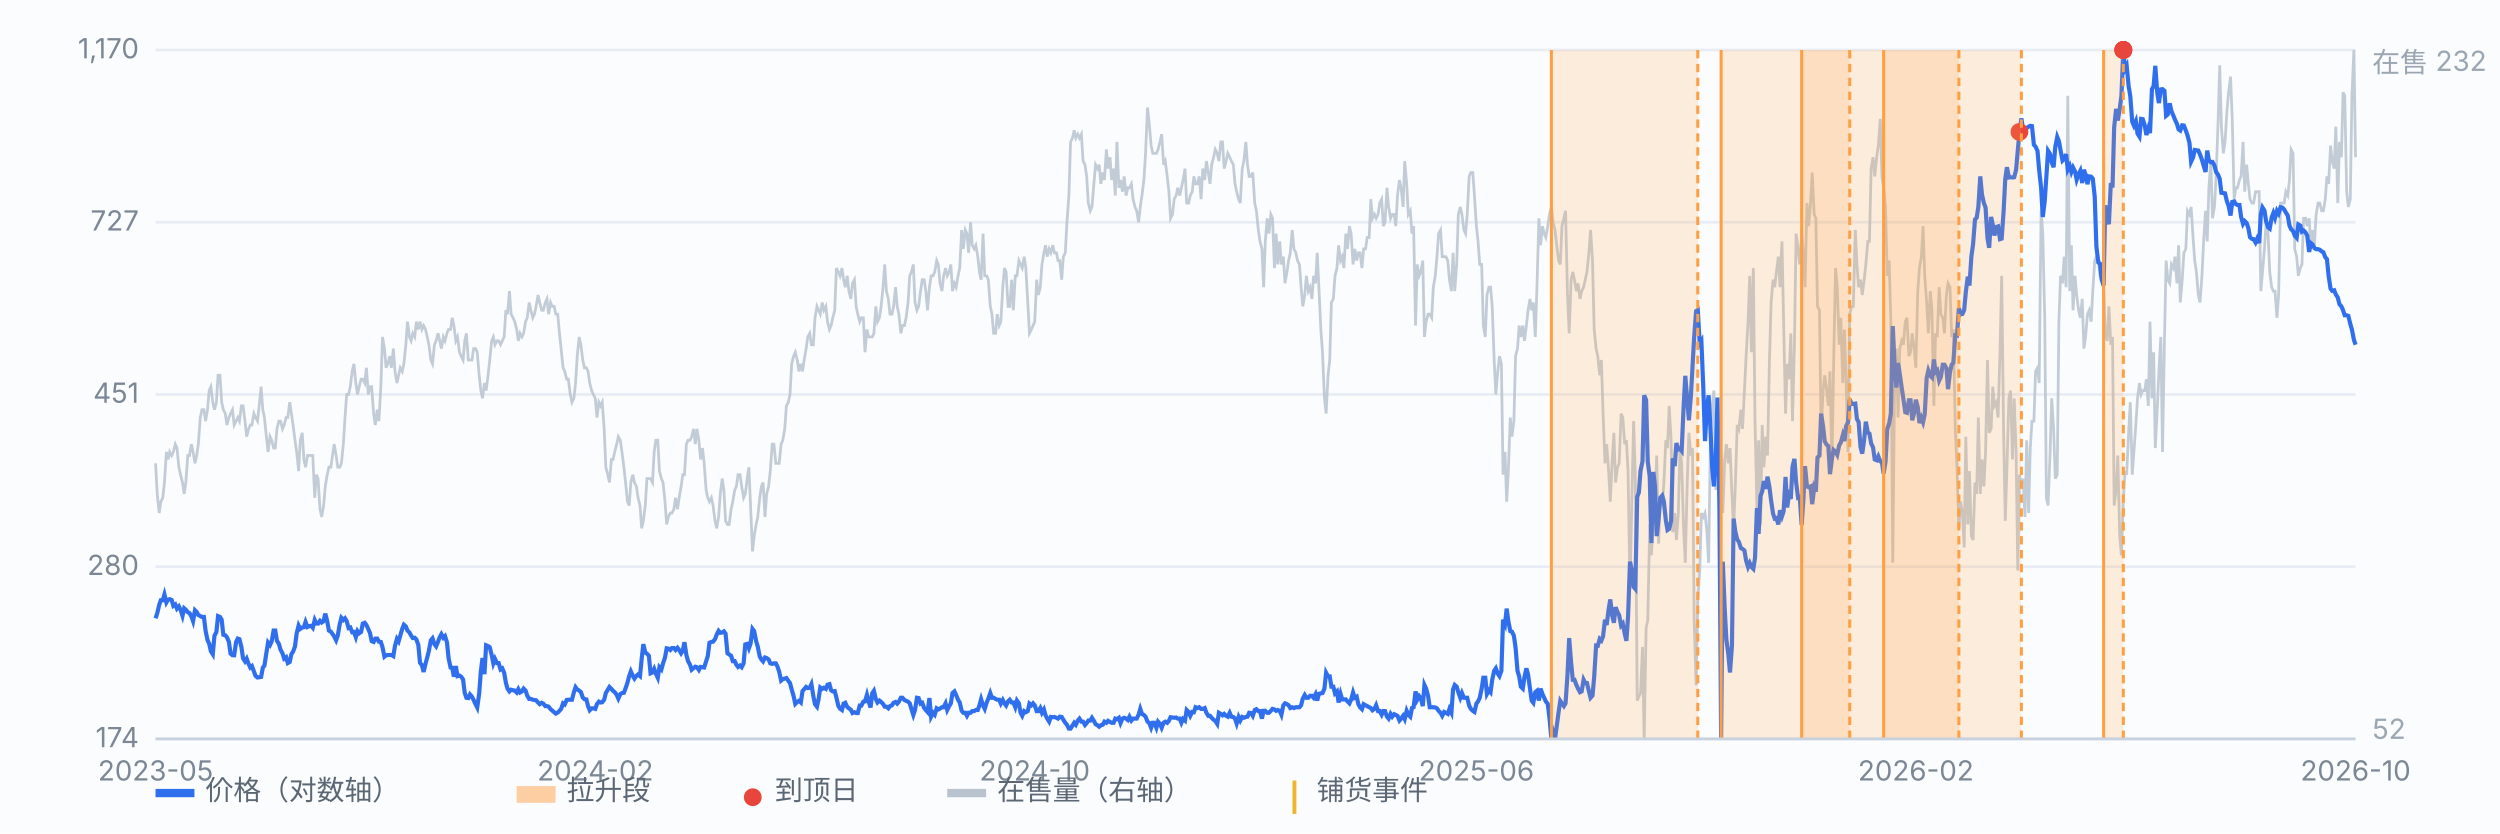
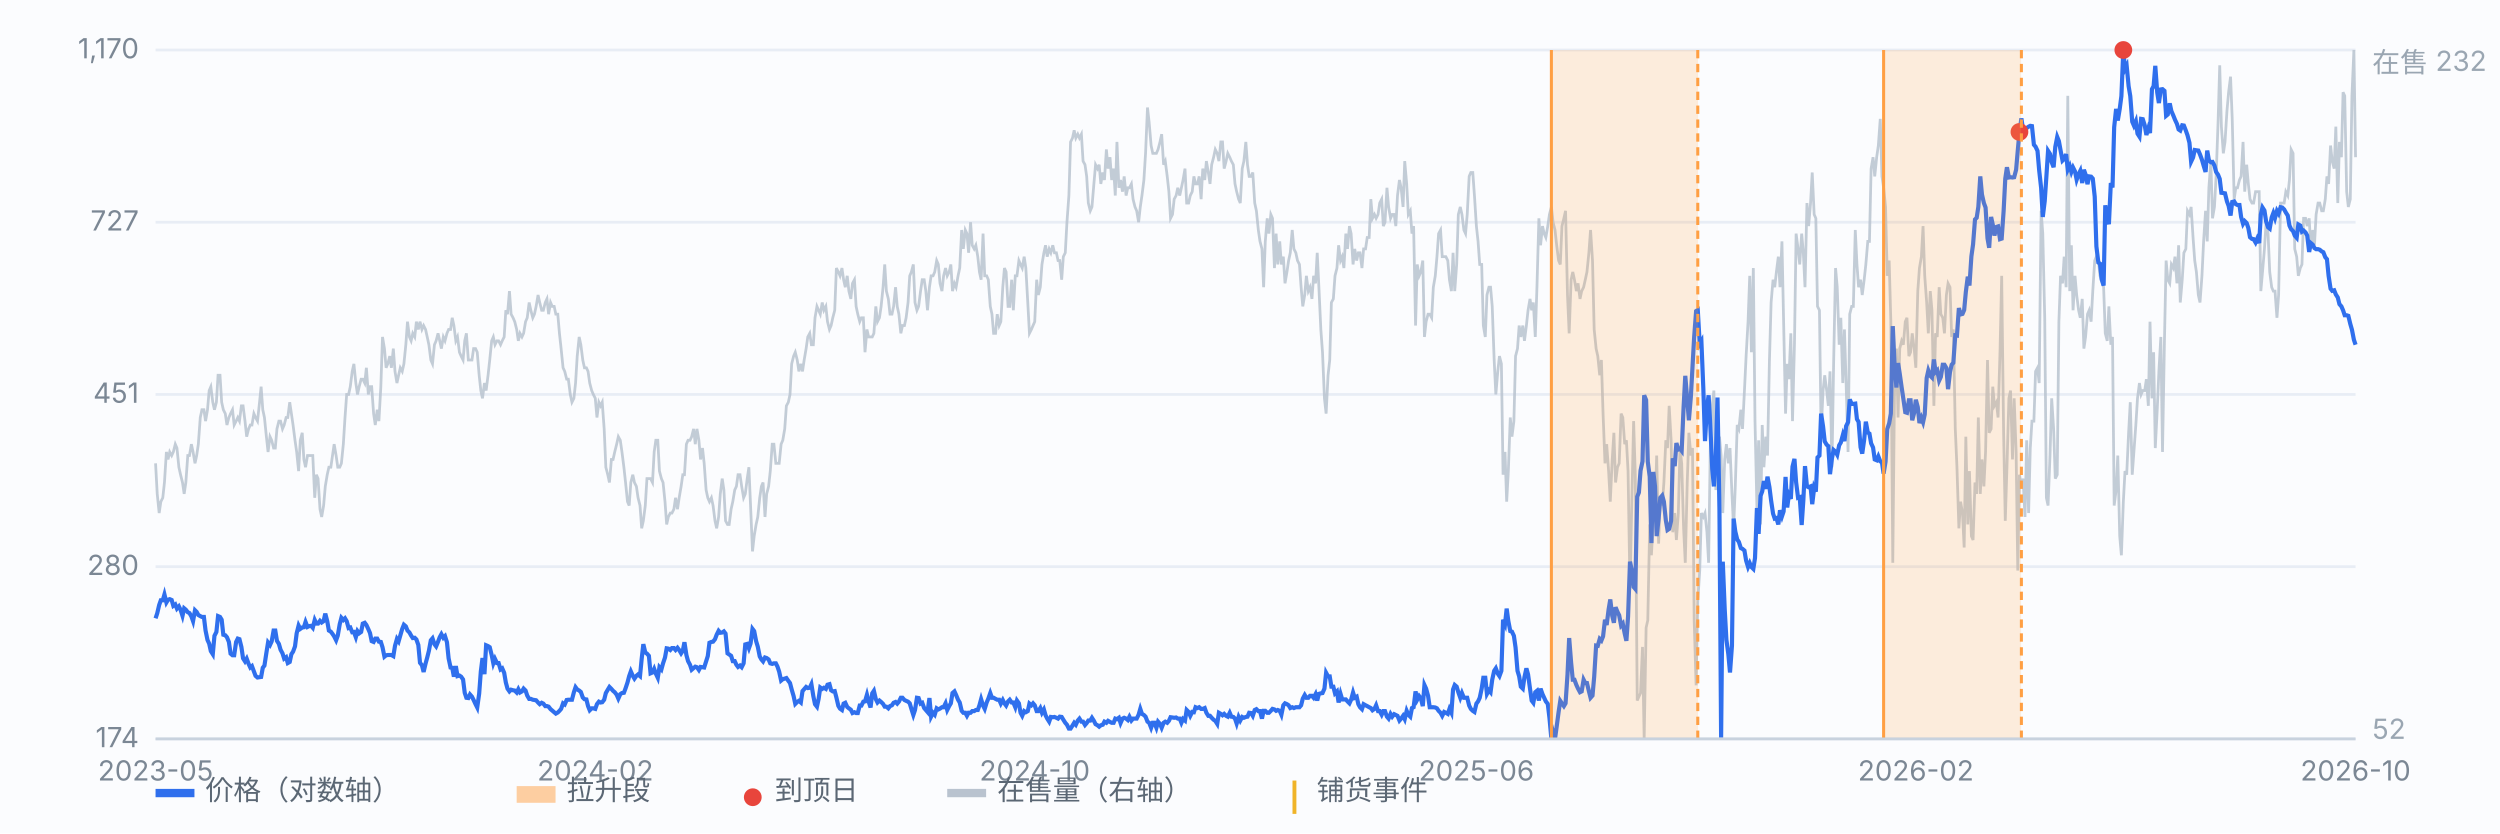
<svg xmlns="http://www.w3.org/2000/svg" viewBox="0 0 900 300" preserveAspectRatio="xMidYMid meet" style="width:100%;max-width:900px;height:auto;display:block" font-family="-apple-system,Segoe UI,Microsoft YaHei,sans-serif" font-size="10">
  <rect x="0" y="0" width="900" height="300" fill="#fbfcfe" />
  <line x1="56" y1="266.0" x2="848" y2="266.0" stroke="#e8edf5" stroke-width="1" />
  <text x="50" y="269.0" text-anchor="end" fill="#7b8794">174</text>
  <line x1="56" y1="204.0" x2="848" y2="204.0" stroke="#e8edf5" stroke-width="1" />
  <text x="50" y="207.0" text-anchor="end" fill="#7b8794">280</text>
  <line x1="56" y1="142.0" x2="848" y2="142.0" stroke="#e8edf5" stroke-width="1" />
  <text x="50" y="145.0" text-anchor="end" fill="#7b8794">451</text>
  <line x1="56" y1="80.0" x2="848" y2="80.0" stroke="#e8edf5" stroke-width="1" />
  <text x="50" y="83.0" text-anchor="end" fill="#7b8794">727</text>
  <line x1="56" y1="18.0" x2="848" y2="18.0" stroke="#e8edf5" stroke-width="1" />
  <text x="50" y="21.0" text-anchor="end" fill="#7b8794">1,170</text>
  <path d="M56.0 166.8 L56.6 177.8 L57.3 184.7 L57.9 180.6 L58.6 179.2 L59.2 173.7 L59.9 162.7 L60.5 165.4 L61.1 162.7 L61.8 164.0 L62.4 162.7 L63.1 159.9 L63.7 161.3 L64.4 168.2 L65.0 170.9 L65.7 173.7 L66.3 177.8 L66.9 173.7 L67.6 164.0 L68.2 164.0 L68.9 159.9 L69.5 162.7 L70.2 166.8 L70.8 164.0 L71.4 159.9 L72.1 150.3 L72.7 147.5 L73.4 147.5 L74.0 151.6 L74.7 147.5 L75.3 140.6 L75.9 139.2 L76.6 144.8 L77.2 147.5 L77.9 144.8 L78.5 135.1 L79.2 135.1 L79.8 144.8 L80.4 147.5 L81.1 148.9 L81.7 153.0 L82.4 150.3 L83.0 148.9 L83.7 147.5 L84.3 153.0 L85.0 151.6 L85.6 150.3 L86.2 151.6 L86.9 146.1 L87.5 146.1 L88.2 151.6 L88.8 157.2 L89.5 154.4 L90.1 153.0 L90.7 153.0 L91.4 148.9 L92.0 150.3 L92.7 151.6 L93.3 146.1 L94.0 139.2 L94.6 147.5 L95.2 150.3 L95.9 157.2 L96.5 162.7 L97.2 157.2 L97.8 158.5 L98.5 161.3 L99.1 161.3 L99.7 154.4 L100.4 151.6 L101.0 151.6 L101.7 154.4 L102.3 153.0 L103.0 150.3 L103.6 150.3 L104.3 144.8 L104.9 148.9 L105.5 153.0 L106.2 158.5 L106.8 162.7 L107.5 169.6 L108.1 158.5 L108.8 155.8 L109.4 165.4 L110.0 168.2 L110.7 164.0 L111.3 164.0 L112.0 164.0 L112.6 164.0 L113.3 179.2 L113.9 170.9 L114.5 172.3 L115.2 183.3 L115.8 186.1 L116.5 182.0 L117.1 175.1 L117.8 170.9 L118.4 168.2 L119.1 168.2 L119.7 164.0 L120.3 159.9 L121.0 164.0 L121.6 168.2 L122.3 168.2 L122.9 166.8 L123.6 159.9 L124.2 150.3 L124.8 142.0 L125.5 142.0 L126.1 139.2 L126.8 133.7 L127.4 131.0 L128.1 137.9 L128.7 142.0 L129.3 139.2 L130.0 136.5 L130.6 136.5 L131.3 137.9 L131.9 132.4 L132.6 142.0 L133.2 139.2 L133.8 139.2 L134.5 148.9 L135.1 153.0 L135.8 147.5 L136.4 151.6 L137.1 139.2 L137.7 121.3 L138.4 125.5 L139.0 132.4 L139.6 131.0 L140.3 128.2 L140.9 132.4 L141.6 125.5 L142.2 133.7 L142.9 137.9 L143.5 135.1 L144.1 132.4 L144.8 133.7 L145.4 131.0 L146.1 124.1 L146.7 115.8 L147.4 121.3 L148.0 122.7 L148.6 120.0 L149.3 121.3 L149.9 115.8 L150.6 118.6 L151.2 115.8 L151.9 118.6 L152.5 117.2 L153.2 118.6 L153.8 121.3 L154.4 124.1 L155.1 129.6 L155.7 131.0 L156.4 124.1 L157.0 122.7 L157.7 120.0 L158.3 122.7 L158.9 125.5 L159.6 121.3 L160.2 122.7 L160.9 120.0 L161.5 118.6 L162.2 118.6 L162.8 114.4 L163.4 117.2 L164.1 122.7 L164.7 121.3 L165.4 126.8 L166.0 128.2 L166.7 129.6 L167.3 122.7 L167.9 120.0 L168.6 129.6 L169.2 129.6 L169.9 129.6 L170.5 125.5 L171.2 125.5 L171.8 126.8 L172.5 135.1 L173.1 140.6 L173.7 143.4 L174.4 137.9 L175.0 140.6 L175.7 135.1 L176.3 129.6 L177.0 122.7 L177.6 121.3 L178.2 124.1 L178.9 122.7 L179.5 122.7 L180.2 124.1 L180.8 122.7 L181.5 121.3 L182.1 111.7 L182.7 113.1 L183.4 104.8 L184.0 113.1 L184.7 114.4 L185.3 115.8 L186.0 118.6 L186.6 122.7 L187.2 120.0 L187.9 121.3 L188.5 120.0 L189.2 115.8 L189.8 114.4 L190.5 108.9 L191.1 111.7 L191.8 114.4 L192.4 113.1 L193.0 110.3 L193.7 106.2 L194.3 108.9 L195.0 111.7 L195.6 111.7 L196.3 108.9 L196.9 107.6 L197.5 113.1 L198.2 108.9 L198.8 110.3 L199.5 110.3 L200.1 113.1 L200.8 113.1 L201.4 120.0 L202.0 125.5 L202.7 132.4 L203.3 133.7 L204.0 136.5 L204.6 136.5 L205.3 142.0 L205.9 144.8 L206.6 143.4 L207.2 137.9 L207.8 128.2 L208.5 121.3 L209.1 124.1 L209.8 129.6 L210.4 132.4 L211.1 132.4 L211.7 133.7 L212.3 137.9 L213.0 140.6 L213.6 142.0 L214.3 143.4 L214.9 150.3 L215.6 144.8 L216.2 146.1 L216.8 144.8 L217.5 154.4 L218.1 168.2 L218.8 170.9 L219.4 173.7 L220.1 165.4 L220.7 165.4 L221.3 162.7 L222.0 159.9 L222.6 157.2 L223.3 158.5 L223.9 162.7 L224.6 168.2 L225.2 173.7 L225.9 180.6 L226.5 182.0 L227.1 173.7 L227.8 170.9 L228.4 173.7 L229.1 175.1 L229.7 179.2 L230.4 182.0 L231.0 190.2 L231.6 187.5 L232.3 182.0 L232.9 172.3 L233.6 172.3 L234.2 172.3 L234.9 173.7 L235.5 162.7 L236.1 158.5 L236.8 158.5 L237.4 169.6 L238.1 172.3 L238.7 173.7 L239.4 180.6 L240.0 188.8 L240.6 186.1 L241.3 184.7 L241.9 184.7 L242.6 183.3 L243.2 179.2 L243.9 183.3 L244.5 179.2 L245.2 175.1 L245.8 170.9 L246.4 170.9 L247.1 159.9 L247.7 158.5 L248.4 158.5 L249.0 157.2 L249.7 154.4 L250.3 159.9 L250.9 154.4 L251.6 158.5 L252.2 165.4 L252.9 161.3 L253.5 166.8 L254.2 176.4 L254.8 179.2 L255.4 180.6 L256.1 179.2 L256.7 182.0 L257.4 187.5 L258.0 190.2 L258.7 186.1 L259.3 177.8 L260.0 172.3 L260.6 176.4 L261.2 187.5 L261.9 188.8 L262.5 188.8 L263.2 183.3 L263.8 180.6 L264.5 176.4 L265.1 175.1 L265.7 170.9 L266.4 170.9 L267.0 175.1 L267.7 179.2 L268.3 177.8 L269.0 172.3 L269.6 168.2 L270.2 182.0 L270.9 198.5 L271.5 193.0 L272.2 188.8 L272.8 186.1 L273.5 179.2 L274.1 175.1 L274.7 173.7 L275.4 186.1 L276.0 177.8 L276.7 175.1 L277.3 169.6 L278.0 159.9 L278.6 159.9 L279.3 166.8 L279.9 166.8 L280.5 166.8 L281.2 159.9 L281.8 158.5 L282.5 154.4 L283.1 146.1 L283.8 144.8 L284.4 142.0 L285.0 131.0 L285.7 128.2 L286.3 126.8 L287.0 129.6 L287.6 133.7 L288.3 131.0 L288.9 133.7 L289.5 129.6 L290.2 125.5 L290.8 121.3 L291.5 120.0 L292.1 124.1 L292.8 124.1 L293.4 114.4 L294.1 110.3 L294.7 111.7 L295.3 113.1 L296.0 108.9 L296.6 111.7 L297.3 110.3 L297.9 115.8 L298.6 118.6 L299.2 117.2 L299.8 114.4 L300.5 111.7 L301.1 96.5 L301.8 97.9 L302.4 99.3 L303.1 96.5 L303.7 100.7 L304.3 103.4 L305.0 99.3 L305.6 104.8 L306.3 107.6 L306.9 102.0 L307.6 100.7 L308.2 110.3 L308.8 113.1 L309.5 115.8 L310.1 114.4 L310.8 114.4 L311.4 126.8 L312.1 118.6 L312.7 121.3 L313.4 121.3 L314.0 121.3 L314.6 120.0 L315.3 110.3 L315.9 115.8 L316.6 114.4 L317.2 110.3 L317.9 103.4 L318.5 95.2 L319.1 104.8 L319.8 107.6 L320.4 113.1 L321.1 113.1 L321.7 110.3 L322.4 103.4 L323.0 110.3 L323.6 113.1 L324.3 120.0 L324.9 117.2 L325.6 117.2 L326.2 114.4 L326.9 108.9 L327.5 99.3 L328.1 97.9 L328.8 95.2 L329.4 108.9 L330.1 111.7 L330.7 110.3 L331.4 104.8 L332.0 100.7 L332.7 100.7 L333.3 104.8 L333.9 111.7 L334.6 103.4 L335.2 99.3 L335.9 99.3 L336.5 97.9 L337.2 93.8 L337.8 95.2 L338.4 102.0 L339.1 104.8 L339.7 99.3 L340.4 96.5 L341.0 99.3 L341.7 97.9 L342.3 95.2 L342.9 104.8 L343.6 102.0 L344.2 103.4 L344.9 99.3 L345.5 96.5 L346.2 82.8 L346.8 89.6 L347.5 82.8 L348.1 84.1 L348.7 91.0 L349.4 80.0 L350.0 88.3 L350.7 89.6 L351.3 88.3 L352.0 92.4 L352.6 97.9 L353.2 100.7 L353.9 84.1 L354.5 99.3 L355.2 99.3 L355.8 100.7 L356.5 110.3 L357.1 113.1 L357.7 120.0 L358.4 120.0 L359.0 113.1 L359.7 117.2 L360.3 115.8 L361.0 103.4 L361.6 96.5 L362.2 97.9 L362.9 110.3 L363.5 110.3 L364.2 100.7 L364.8 111.7 L365.5 99.3 L366.1 99.3 L366.8 93.8 L367.4 95.2 L368.0 96.5 L368.7 92.4 L369.3 96.5 L370.0 108.9 L370.6 120.0 L371.3 118.6 L371.9 117.2 L372.5 115.8 L373.2 100.7 L373.8 106.2 L374.5 103.4 L375.1 95.2 L375.8 91.0 L376.4 88.3 L377.0 92.4 L377.7 89.6 L378.3 91.0 L379.0 88.3 L379.6 91.0 L380.3 91.0 L380.9 93.8 L381.5 93.8 L382.2 100.7 L382.8 92.4 L383.5 91.0 L384.1 80.0 L384.8 70.4 L385.4 51.1 L386.1 49.7 L386.7 46.9 L387.3 49.7 L388.0 48.3 L388.6 49.7 L389.3 48.3 L389.9 58.0 L390.6 59.3 L391.2 63.5 L391.8 73.1 L392.5 75.9 L393.1 74.5 L393.8 66.2 L394.4 59.3 L395.1 60.7 L395.7 59.3 L396.3 66.2 L397.0 62.1 L397.6 64.8 L398.3 53.8 L398.9 60.7 L399.6 56.6 L400.2 64.8 L400.9 60.7 L401.5 70.4 L402.1 51.1 L402.8 67.6 L403.4 64.8 L404.1 69.0 L404.7 63.5 L405.4 70.4 L406.0 67.6 L406.6 67.6 L407.3 66.2 L407.9 71.7 L408.6 74.5 L409.2 75.9 L409.9 80.0 L410.5 74.5 L411.1 70.4 L411.8 64.8 L412.4 55.2 L413.1 38.7 L413.7 44.2 L414.4 52.4 L415.0 55.2 L415.6 55.2 L416.3 55.2 L416.9 53.8 L417.6 51.1 L418.2 48.3 L418.9 59.3 L419.5 58.0 L420.2 63.5 L420.8 69.0 L421.4 78.6 L422.1 77.2 L422.7 71.7 L423.4 70.4 L424.0 67.6 L424.7 70.4 L425.3 67.6 L425.9 64.8 L426.6 60.7 L427.2 73.1 L427.9 73.1 L428.5 70.4 L429.2 69.0 L429.8 63.5 L430.4 66.2 L431.1 66.2 L431.7 63.5 L432.4 71.7 L433.0 60.7 L433.7 64.8 L434.3 58.0 L435.0 62.1 L435.6 66.2 L436.2 59.3 L436.9 56.6 L437.5 53.8 L438.2 55.2 L438.8 58.0 L439.5 51.1 L440.1 51.1 L440.7 60.7 L441.4 58.0 L442.0 55.2 L442.7 56.6 L443.3 58.0 L444.0 59.3 L444.6 66.2 L445.2 69.0 L445.9 71.7 L446.5 73.1 L447.2 60.7 L447.8 58.0 L448.5 51.1 L449.1 59.3 L449.7 63.5 L450.4 63.5 L451.0 62.1 L451.7 73.1 L452.3 75.9 L453.0 82.8 L453.6 86.9 L454.3 89.6 L454.9 103.4 L455.5 86.9 L456.2 78.6 L456.8 84.1 L457.5 77.2 L458.1 78.6 L458.8 96.5 L459.4 84.1 L460.0 95.2 L460.7 86.9 L461.3 95.2 L462.0 92.4 L462.6 102.0 L463.3 97.9 L463.9 93.8 L464.5 91.0 L465.2 82.8 L465.8 89.6 L466.5 91.0 L467.1 93.8 L467.8 95.2 L468.4 103.4 L469.0 110.3 L469.7 106.2 L470.3 99.3 L471.0 104.8 L471.6 103.4 L472.3 107.6 L472.9 99.3 L473.6 102.0 L474.2 91.0 L474.8 103.4 L475.5 118.6 L476.1 126.8 L476.8 143.4 L477.4 148.9 L478.1 135.1 L478.7 129.6 L479.3 108.9 L480.0 107.6 L480.6 99.3 L481.3 96.5 L481.9 88.3 L482.6 93.8 L483.2 92.4 L483.8 96.5 L484.5 84.1 L485.1 89.6 L485.8 81.4 L486.4 84.1 L487.1 95.2 L487.7 89.6 L488.4 93.8 L489.0 91.0 L489.6 91.0 L490.3 96.5 L490.9 89.6 L491.6 89.6 L492.2 85.5 L492.9 85.5 L493.5 71.7 L494.1 78.6 L494.8 77.2 L495.4 78.6 L496.1 77.2 L496.7 73.1 L497.4 71.7 L498.0 81.4 L498.6 80.0 L499.3 67.6 L499.9 74.5 L500.6 78.6 L501.2 77.2 L501.9 77.2 L502.5 81.4 L503.1 70.4 L503.8 64.8 L504.4 67.6 L505.1 74.5 L505.7 58.0 L506.4 66.2 L507.0 77.2 L507.7 75.9 L508.3 84.1 L508.9 81.4 L509.6 117.2 L510.2 95.2 L510.9 99.3 L511.5 97.9 L512.2 93.8 L512.8 121.3 L513.4 115.8 L514.1 113.1 L514.7 113.1 L515.4 114.4 L516.0 103.4 L516.7 99.3 L517.3 92.4 L517.9 84.1 L518.6 82.8 L519.2 92.4 L519.9 92.4 L520.5 92.4 L521.2 93.8 L521.8 100.7 L522.5 104.8 L523.1 91.0 L523.7 104.8 L524.4 95.2 L525.0 77.2 L525.7 74.5 L526.3 77.2 L527.0 82.8 L527.6 84.1 L528.2 77.2 L528.9 63.5 L529.5 62.1 L530.2 62.1 L530.8 70.4 L531.5 81.4 L532.1 86.9 L532.7 95.2 L533.4 95.2 L534.0 117.2 L534.7 121.3 L535.3 106.2 L536.0 103.4 L536.6 103.4 L537.2 110.3 L537.9 129.6 L538.5 142.0 L539.2 133.7 L539.8 128.2 L540.5 131.0 L541.1 170.9 L541.8 162.7 L542.4 180.6 L543.0 169.6 L543.7 150.3 L544.3 157.2 L545.0 151.6 L545.6 128.2 L546.3 125.5 L546.9 117.2 L547.5 121.3 L548.2 117.2 L548.8 122.7 L549.5 117.2 L550.1 111.7 L550.8 107.6 L551.4 111.7 L552.0 108.9 L552.7 121.3 L553.3 103.4 L554.0 78.6 L554.6 88.3 L555.3 81.4 L555.9 84.1 L556.5 85.5 L557.2 81.4 L557.8 77.2 L558.5 74.5 L559.1 80.0 L559.8 82.8 L560.4 88.3 L561.1 93.8 L561.7 95.2 L562.3 81.4 L563.0 78.6 L563.6 75.9 L564.3 106.2 L564.9 120.0 L565.6 100.7 L566.2 97.9 L566.8 100.7 L567.5 104.8 L568.1 102.0 L568.8 107.6 L569.4 104.8 L570.1 103.4 L570.7 100.7 L571.3 97.9 L572.0 91.0 L572.6 82.8 L573.3 93.8 L573.9 118.6 L574.6 125.5 L575.2 128.2 L575.9 135.1 L576.5 129.6 L577.1 148.9 L577.8 166.8 L578.4 159.9 L579.1 169.6 L579.7 180.6 L580.4 165.4 L581.0 155.8 L581.6 173.7 L582.3 168.2 L582.9 166.8 L583.6 148.9 L584.2 150.3 L584.9 159.9 L585.5 158.5 L586.1 169.6 L586.8 212.3 L587.4 183.3 L588.1 151.6 L588.7 170.9 L589.4 252.2 L590.0 250.8 L590.6 249.5 L591.3 232.9 L591.9 266.0 L592.6 226.0 L593.2 223.3 L593.9 188.8 L594.5 199.9 L595.2 187.5 L595.8 184.7 L596.4 164.0 L597.1 195.7 L597.7 179.2 L598.4 182.0 L599.0 173.7 L599.7 158.5 L600.3 161.3 L600.9 146.1 L601.6 158.5 L602.2 191.6 L602.9 184.7 L603.5 194.4 L604.2 184.7 L604.8 161.3 L605.4 166.8 L606.1 190.2 L606.7 202.6 L607.4 173.7 L608.0 155.8 L608.7 164.0 L609.3 161.3 L609.9 223.3 L610.6 246.7 L611.2 216.4 L611.9 205.4 L612.5 184.7 L613.2 186.1 L613.8 184.7 L614.5 191.6 L615.1 202.6 L615.7 161.3 L616.4 146.1 L617.0 140.6 L617.7 176.4 L618.3 169.6 L619.0 157.2 L619.6 164.0 L620.2 184.7 L620.9 165.4 L621.5 159.9 L622.2 166.8 L622.8 161.3 L623.5 177.8 L624.1 190.2 L624.7 175.1 L625.4 153.0 L626.0 154.4 L626.7 147.5 L627.3 154.4 L628.0 140.6 L628.6 128.2 L629.3 115.8 L629.9 99.3 L630.5 126.8 L631.2 96.5 L631.8 151.6 L632.5 183.3 L633.1 158.5 L633.8 188.8 L634.4 153.0 L635.0 168.2 L635.7 157.2 L636.3 164.0 L637.0 129.6 L637.6 108.9 L638.3 100.7 L638.9 103.4 L639.5 97.9 L640.2 92.4 L640.8 103.4 L641.5 86.9 L642.1 115.8 L642.8 148.9 L643.4 131.0 L644.0 136.5 L644.7 120.0 L645.3 151.6 L646.0 124.1 L646.6 84.1 L647.3 89.6 L647.9 95.2 L648.6 84.1 L649.2 91.0 L649.8 103.4 L650.5 73.1 L651.1 81.4 L651.8 73.1 L652.4 62.1 L653.1 77.2 L653.7 78.6 L654.3 110.3 L655.0 111.7 L655.6 155.8 L656.3 140.6 L656.9 135.1 L657.6 140.6 L658.2 146.1 L658.8 133.7 L659.5 168.2 L660.1 131.0 L660.8 96.5 L661.4 103.4 L662.1 124.1 L662.7 114.4 L663.4 137.9 L664.0 118.6 L664.6 137.9 L665.3 162.7 L665.9 113.1 L666.6 110.3 L667.2 110.3 L667.9 82.8 L668.5 95.2 L669.1 103.4 L669.8 100.7 L670.4 106.2 L671.1 100.7 L671.7 95.2 L672.4 86.9 L673.0 86.9 L673.6 60.7 L674.3 56.6 L674.9 63.5 L675.6 56.6 L676.2 52.4 L676.9 42.8 L677.5 63.5 L678.1 67.6 L678.8 74.5 L679.4 99.3 L680.1 93.8 L680.7 115.8 L681.4 202.6 L682.0 142.0 L682.7 125.5 L683.3 150.3 L683.9 125.5 L684.6 122.7 L685.2 124.1 L685.9 115.8 L686.5 114.4 L687.2 128.2 L687.8 126.8 L688.4 120.0 L689.1 125.5 L689.7 132.4 L690.4 104.8 L691.0 96.5 L691.7 92.4 L692.3 81.4 L692.9 99.3 L693.6 108.9 L694.2 120.0 L694.9 104.8 L695.5 111.7 L696.2 146.1 L696.8 120.0 L697.4 121.3 L698.1 103.4 L698.7 113.1 L699.4 114.4 L700.0 120.0 L700.7 106.2 L701.3 102.0 L702.0 103.4 L702.6 121.3 L703.2 118.6 L703.9 154.4 L704.5 168.2 L705.2 190.2 L705.8 180.6 L706.5 184.7 L707.1 197.1 L707.7 157.2 L708.4 188.8 L709.0 169.6 L709.7 193.0 L710.3 194.4 L711.0 173.7 L711.6 177.8 L712.2 150.3 L712.9 177.8 L713.5 165.4 L714.2 175.1 L714.8 162.7 L715.5 129.6 L716.1 155.8 L716.8 154.4 L717.4 139.2 L718.0 146.1 L718.7 144.8 L719.3 150.3 L720.0 126.8 L720.6 99.3 L721.3 155.8 L721.9 187.5 L722.5 168.2 L723.2 143.4 L723.8 140.6 L724.5 165.4 L725.1 143.4 L725.8 162.7 L726.4 205.4 L727.0 170.9 L727.7 175.1 L728.3 172.3 L729.0 186.1 L729.6 158.5 L730.3 184.7 L730.9 161.3 L731.5 151.6 L732.2 151.6 L732.8 133.7 L733.5 132.4 L734.1 137.9 L734.8 75.9 L735.4 84.1 L736.1 114.4 L736.7 179.2 L737.3 182.0 L738.0 164.0 L738.6 143.4 L739.3 154.4 L739.9 172.3 L740.6 170.9 L741.2 115.8 L741.8 99.3 L742.5 102.0 L743.1 92.4 L743.8 103.4 L744.4 34.5 L745.1 104.8 L745.7 88.3 L746.3 111.7 L747.0 99.3 L747.6 106.2 L748.3 111.7 L748.9 114.4 L749.6 107.6 L750.2 125.5 L750.8 121.3 L751.5 113.1 L752.1 111.7 L752.8 115.8 L753.4 104.8 L754.1 93.8 L754.7 92.4 L755.4 93.8 L756.0 99.3 L756.6 100.7 L757.3 103.4 L757.9 120.0 L758.6 122.7 L759.2 110.3 L759.9 124.1 L760.5 121.3 L761.1 182.0 L761.8 176.4 L762.4 164.0 L763.1 193.0 L763.7 199.9 L764.4 180.6 L765.0 169.6 L765.6 170.9 L766.3 155.8 L766.9 144.8 L767.6 170.9 L768.2 162.7 L768.9 153.0 L769.5 143.4 L770.2 137.9 L770.8 142.0 L771.4 140.6 L772.1 140.6 L772.7 136.5 L773.4 146.1 L774.0 115.8 L774.7 143.4 L775.3 126.8 L775.9 161.3 L776.6 147.5 L777.2 133.7 L777.9 121.3 L778.5 162.7 L779.2 122.7 L779.8 93.8 L780.4 100.7 L781.1 102.0 L781.7 95.2 L782.4 96.5 L783.0 92.4 L783.7 102.0 L784.3 88.3 L784.9 108.9 L785.6 100.7 L786.2 91.0 L786.9 89.6 L787.5 75.9 L788.2 77.2 L788.8 74.5 L789.5 85.5 L790.1 93.8 L790.7 97.9 L791.4 106.2 L792.0 108.9 L792.7 99.3 L793.3 86.9 L794.0 75.9 L794.6 86.9 L795.2 67.6 L795.9 58.0 L796.5 78.6 L797.2 74.5 L797.8 63.5 L798.5 44.2 L799.1 23.5 L799.7 45.6 L800.4 55.2 L801.0 51.1 L801.7 40.0 L802.3 33.2 L803.0 27.6 L803.6 42.8 L804.3 71.7 L804.9 67.6 L805.5 67.6 L806.2 64.8 L806.8 63.5 L807.5 51.1 L808.1 69.0 L808.8 59.3 L809.4 66.2 L810.0 71.7 L810.7 73.1 L811.3 73.1 L812.0 69.0 L812.6 69.0 L813.3 69.0 L813.9 104.8 L814.5 97.9 L815.2 89.6 L815.8 80.0 L816.5 84.1 L817.1 97.9 L817.8 103.4 L818.4 104.8 L819.0 104.8 L819.7 114.4 L820.3 106.2 L821.0 73.1 L821.6 73.1 L822.3 73.1 L822.9 69.0 L823.6 70.4 L824.2 64.8 L824.8 53.8 L825.5 55.2 L826.1 89.6 L826.8 92.4 L827.4 99.3 L828.1 96.5 L828.7 95.2 L829.3 78.6 L830.0 78.6 L830.6 81.4 L831.3 78.6 L831.9 89.6 L832.6 82.8 L833.2 88.3 L833.8 77.2 L834.5 73.1 L835.1 73.1 L835.8 75.9 L836.4 75.9 L837.1 71.7 L837.7 63.5 L838.3 66.2 L839.0 52.4 L839.6 58.0 L840.3 60.7 L840.9 45.6 L841.6 73.1 L842.2 51.1 L842.9 56.6 L843.5 33.2 L844.1 34.5 L844.8 69.0 L845.4 74.5 L846.1 71.7 L846.7 34.5 L847.4 18.0 L848.0 56.6" fill="none" stroke="#b9c3cf" stroke-width="1" opacity="0.85" />
  <text x="854" y="26" fill="#9aa6b2">在售 232</text>
  <text x="854" y="266" fill="#9aa6b2">52</text>
  <path d="M56.0 222.6 L56.6 220.8 L57.3 217.8 L57.9 216.1 L58.6 216.1 L59.2 214.0 L59.9 216.9 L60.5 215.9 L61.1 215.7 L61.8 216.0 L62.4 218.1 L63.1 217.6 L63.7 219.1 L64.4 218.3 L65.0 219.5 L65.7 221.7 L66.3 219.0 L66.9 219.5 L67.6 220.4 L68.2 220.7 L68.9 221.9 L69.5 223.6 L70.2 219.7 L70.8 220.3 L71.4 221.4 L72.1 221.8 L72.7 222.1 L73.4 222.1 L74.0 227.0 L74.7 230.4 L75.3 231.7 L75.9 234.4 L76.6 235.5 L77.2 228.9 L77.9 227.5 L78.5 221.8 L79.2 222.1 L79.8 223.1 L80.4 228.5 L81.1 228.7 L81.7 229.4 L82.4 231.1 L83.0 235.3 L83.7 235.9 L84.3 235.9 L85.0 231.1 L85.6 229.9 L86.2 230.1 L86.9 232.9 L87.5 237.0 L88.2 238.1 L88.8 237.1 L89.5 239.0 L90.1 240.3 L90.7 239.8 L91.4 241.7 L92.0 243.3 L92.7 243.9 L93.3 243.8 L94.0 243.7 L94.6 240.4 L95.2 239.6 L95.9 235.0 L96.5 231.3 L97.2 232.2 L97.8 230.9 L98.5 227.0 L99.1 227.0 L99.7 230.7 L100.4 231.8 L101.0 233.9 L101.7 235.2 L102.3 237.1 L103.0 236.6 L103.6 238.7 L104.3 238.3 L104.9 235.5 L105.5 234.6 L106.2 232.7 L106.8 228.0 L107.5 225.2 L108.1 226.4 L108.8 225.9 L109.4 225.8 L110.0 223.9 L110.7 225.7 L111.3 225.4 L112.0 225.3 L112.6 226.0 L113.3 223.2 L113.9 224.5 L114.5 224.5 L115.2 223.5 L115.8 224.1 L116.5 223.6 L117.1 220.9 L117.8 223.6 L118.4 227.0 L119.1 227.4 L119.7 228.2 L120.3 229.1 L121.0 230.5 L121.6 228.8 L122.3 224.7 L122.9 222.4 L123.6 223.2 L124.2 222.6 L124.8 223.6 L125.5 226.1 L126.1 225.9 L126.8 227.6 L127.4 227.5 L128.1 229.4 L128.7 227.2 L129.3 228.0 L130.0 227.5 L130.6 224.5 L131.3 224.2 L131.9 225.0 L132.6 226.5 L133.2 227.9 L133.8 230.8 L134.5 231.1 L135.1 229.9 L135.8 229.9 L136.4 231.0 L137.1 231.1 L137.7 233.0 L138.4 236.4 L139.0 235.9 L139.6 235.8 L140.3 235.8 L140.9 235.8 L141.6 236.2 L142.2 232.5 L142.9 230.0 L143.5 230.9 L144.1 228.8 L144.8 226.4 L145.4 224.9 L146.1 225.5 L146.7 227.0 L147.4 227.7 L148.0 228.8 L148.6 229.7 L149.3 229.6 L149.9 230.2 L150.6 232.2 L151.2 238.6 L151.9 239.5 L152.5 241.9 L153.2 238.9 L153.8 236.7 L154.4 234.3 L155.1 230.5 L155.7 229.8 L156.4 231.9 L157.0 232.7 L157.7 231.0 L158.3 229.4 L158.9 228.3 L159.6 229.6 L160.2 229.0 L160.9 231.2 L161.5 237.0 L162.2 240.3 L162.8 240.4 L163.4 243.6 L164.1 239.8 L164.7 243.4 L165.4 243.2 L166.0 243.6 L166.7 244.6 L167.3 249.4 L167.9 251.2 L168.6 251.3 L169.2 250.0 L169.9 250.8 L170.5 252.0 L171.2 253.5 L171.8 254.7 L172.5 249.7 L173.1 241.7 L173.7 236.9 L174.4 242.7 L175.0 232.3 L175.7 232.6 L176.3 233.0 L177.0 235.8 L177.6 238.8 L178.2 237.2 L178.9 238.7 L179.5 238.7 L180.2 241.0 L180.8 240.6 L181.5 242.2 L182.1 245.7 L182.7 247.9 L183.4 248.9 L184.0 248.3 L184.7 248.5 L185.3 248.6 L186.0 249.3 L186.6 248.1 L187.2 249.3 L187.9 248.9 L188.5 247.9 L189.2 248.6 L189.8 250.4 L190.5 251.6 L191.1 251.6 L191.8 251.9 L192.4 252.0 L193.0 252.1 L193.7 252.9 L194.3 253.5 L195.0 253.0 L195.6 253.3 L196.3 254.2 L196.9 254.2 L197.5 254.4 L198.2 255.3 L198.8 255.8 L199.5 256.4 L200.1 256.9 L200.8 256.5 L201.4 255.9 L202.0 255.2 L202.7 253.2 L203.3 253.6 L204.0 252.0 L204.6 251.9 L205.3 251.9 L205.9 251.9 L206.6 249.2 L207.2 247.4 L207.8 248.2 L208.5 248.6 L209.1 249.1 L209.8 251.1 L210.4 251.7 L211.1 251.8 L211.7 254.2 L212.3 255.7 L213.0 255.0 L213.6 255.0 L214.3 255.2 L214.9 253.5 L215.6 252.6 L216.2 252.9 L216.8 252.8 L217.5 251.9 L218.1 249.5 L218.8 248.3 L219.4 247.3 L220.1 248.0 L220.7 248.7 L221.3 249.2 L222.0 250.1 L222.6 251.5 L223.3 249.9 L223.9 249.5 L224.6 249.4 L225.2 247.8 L225.9 245.7 L226.5 243.4 L227.1 241.7 L227.8 243.3 L228.4 244.3 L229.1 243.3 L229.7 242.8 L230.4 243.4 L231.0 237.2 L231.6 231.9 L232.3 234.9 L232.9 235.3 L233.6 236.1 L234.2 242.4 L234.9 242.1 L235.5 240.8 L236.1 242.5 L236.8 244.0 L237.4 240.2 L238.1 241.0 L238.7 238.8 L239.4 236.7 L240.0 233.4 L240.6 233.5 L241.3 234.0 L241.9 233.3 L242.6 233.3 L243.2 234.0 L243.9 233.2 L244.5 234.0 L245.2 235.2 L245.8 234.3 L246.4 231.2 L247.1 235.8 L247.7 238.0 L248.4 239.3 L249.0 241.1 L249.7 240.5 L250.3 240.0 L250.9 240.2 L251.6 241.2 L252.2 240.1 L252.9 240.2 L253.5 240.3 L254.2 238.1 L254.8 236.2 L255.4 231.4 L256.1 231.1 L256.7 231.0 L257.4 230.1 L258.0 228.5 L258.7 227.1 L259.3 227.8 L260.0 227.7 L260.6 227.3 L261.2 228.1 L261.9 235.2 L262.5 235.6 L263.2 236.1 L263.8 238.0 L264.5 238.0 L265.1 239.3 L265.7 240.1 L266.4 239.6 L267.0 240.2 L267.7 238.8 L268.3 232.0 L269.0 231.8 L269.6 233.4 L270.2 231.7 L270.9 226.4 L271.5 227.2 L272.2 230.8 L272.8 232.8 L273.5 236.3 L274.1 237.4 L274.7 238.1 L275.4 236.7 L276.0 236.9 L276.7 237.4 L277.3 238.8 L278.0 239.0 L278.6 238.8 L279.3 238.8 L279.9 240.0 L280.5 241.8 L281.2 245.0 L281.8 244.5 L282.5 244.3 L283.1 244.1 L283.8 245.1 L284.4 245.9 L285.0 248.2 L285.7 250.6 L286.3 253.4 L287.0 252.7 L287.6 252.3 L288.3 252.9 L288.9 248.8 L289.5 248.1 L290.2 247.3 L290.8 247.7 L291.5 247.6 L292.1 246.3 L292.8 250.6 L293.4 253.5 L294.1 254.4 L294.7 251.6 L295.3 247.5 L296.0 248.0 L296.6 247.6 L297.3 248.0 L297.9 246.5 L298.6 246.3 L299.2 248.5 L299.8 248.9 L300.5 248.8 L301.1 251.1 L301.8 254.1 L302.4 255.1 L303.1 255.6 L303.7 253.3 L304.3 253.0 L305.0 254.5 L305.6 255.0 L306.3 255.5 L306.9 256.7 L307.6 256.4 L308.2 256.7 L308.8 256.7 L309.5 254.0 L310.1 254.0 L310.8 252.6 L311.4 252.5 L312.1 250.1 L312.7 252.5 L313.4 254.7 L314.0 249.6 L314.6 248.7 L315.3 251.7 L315.9 252.9 L316.6 252.2 L317.2 252.7 L317.9 253.4 L318.5 254.4 L319.1 254.4 L319.8 255.0 L320.4 254.2 L321.1 253.9 L321.7 253.0 L322.4 252.7 L323.0 253.3 L323.6 252.6 L324.3 251.2 L324.9 251.2 L325.6 252.0 L326.2 252.3 L326.9 252.6 L327.5 253.2 L328.1 255.2 L328.8 257.4 L329.4 255.6 L330.1 251.2 L330.7 251.3 L331.4 253.3 L332.0 253.0 L332.7 254.9 L333.3 255.6 L333.9 256.3 L334.6 251.3 L335.2 258.0 L335.9 256.6 L336.5 257.3 L337.2 255.0 L337.8 255.4 L338.4 255.1 L339.1 254.6 L339.7 254.6 L340.4 253.2 L341.0 255.6 L341.7 254.2 L342.3 253.2 L342.9 249.5 L343.6 248.9 L344.2 250.2 L344.9 251.9 L345.5 252.9 L346.2 255.9 L346.8 256.6 L347.5 256.6 L348.1 257.7 L348.7 256.6 L349.4 256.6 L350.0 256.0 L350.7 256.0 L351.3 255.6 L352.0 255.6 L352.6 253.9 L353.2 251.7 L353.9 254.0 L354.5 255.2 L355.2 252.9 L355.8 251.5 L356.5 249.5 L357.1 251.2 L357.7 251.2 L358.4 251.6 L359.0 251.9 L359.7 251.9 L360.3 253.3 L361.0 252.0 L361.6 253.2 L362.2 254.0 L362.9 252.5 L363.5 251.9 L364.2 252.9 L364.8 252.9 L365.5 254.6 L366.1 252.2 L366.8 253.2 L367.4 256.6 L368.0 257.7 L368.7 256.0 L369.3 256.4 L370.0 256.0 L370.6 253.3 L371.3 253.9 L371.9 253.2 L372.5 253.9 L373.2 256.0 L373.8 256.0 L374.5 254.9 L375.1 256.6 L375.8 255.4 L376.4 257.5 L377.0 258.7 L377.7 259.8 L378.3 258.1 L379.0 258.2 L379.6 258.1 L380.3 258.4 L380.9 258.7 L381.5 258.0 L382.2 258.1 L382.8 259.1 L383.5 260.2 L384.1 260.9 L384.8 262.3 L385.4 262.3 L386.1 261.2 L386.7 260.2 L387.3 260.9 L388.0 259.4 L388.6 258.7 L389.3 259.8 L389.9 259.8 L390.6 261.0 L391.2 260.3 L391.8 259.4 L392.5 259.4 L393.1 258.4 L393.8 259.5 L394.4 260.7 L395.1 261.1 L395.7 261.6 L396.3 261.1 L397.0 260.9 L397.6 259.8 L398.3 260.2 L398.9 259.5 L399.6 259.9 L400.2 260.2 L400.9 260.2 L401.5 258.7 L402.1 258.9 L402.8 258.4 L403.4 260.3 L404.1 258.7 L404.7 258.4 L405.4 258.7 L406.0 259.2 L406.6 258.0 L407.3 259.4 L407.9 258.7 L408.6 258.7 L409.2 258.7 L409.9 257.3 L410.5 255.2 L411.1 257.0 L411.8 257.4 L412.4 258.0 L413.1 259.8 L413.7 260.2 L414.4 262.0 L415.0 260.2 L415.6 260.2 L416.3 262.0 L416.9 259.8 L417.6 260.6 L418.2 262.0 L418.9 260.2 L419.5 259.8 L420.2 260.2 L420.8 259.5 L421.4 258.2 L422.1 258.3 L422.7 258.4 L423.4 258.3 L424.0 258.7 L424.7 258.7 L425.3 260.2 L425.9 258.8 L426.6 259.4 L427.2 255.6 L427.9 256.3 L428.5 257.7 L429.2 256.3 L429.8 256.4 L430.4 254.6 L431.1 254.9 L431.7 254.6 L432.4 255.2 L433.0 255.2 L433.7 254.9 L434.3 256.6 L435.0 257.7 L435.6 257.7 L436.2 258.4 L436.9 259.1 L437.5 259.5 L438.2 260.6 L438.8 256.6 L439.5 257.0 L440.1 257.5 L440.7 257.0 L441.4 257.7 L442.0 258.0 L442.7 256.6 L443.3 258.0 L444.0 258.1 L444.6 258.7 L445.2 260.5 L445.9 258.1 L446.5 259.4 L447.2 258.1 L447.8 258.4 L448.5 258.1 L449.1 258.0 L449.7 256.6 L450.4 256.7 L451.0 257.7 L451.7 255.6 L452.3 255.3 L453.0 256.0 L453.6 256.0 L454.3 258.7 L454.9 255.9 L455.5 255.9 L456.2 256.6 L456.8 256.6 L457.5 255.9 L458.1 255.2 L458.8 255.4 L459.4 255.9 L460.0 255.6 L460.7 255.9 L461.3 257.3 L462.0 253.9 L462.6 253.2 L463.3 253.5 L463.9 253.9 L464.5 254.9 L465.2 254.6 L465.8 254.9 L466.5 254.6 L467.1 254.6 L467.8 254.6 L468.4 253.9 L469.0 251.5 L469.7 250.2 L470.3 251.2 L471.0 251.2 L471.6 250.5 L472.3 250.5 L472.9 251.2 L473.6 249.9 L474.2 252.2 L474.8 249.8 L475.5 249.6 L476.1 249.5 L476.8 247.9 L477.4 242.2 L478.1 243.5 L478.7 243.5 L479.3 247.2 L480.0 247.2 L480.6 249.6 L481.3 248.9 L481.9 252.9 L482.6 249.8 L483.2 251.8 L483.8 251.8 L484.5 251.8 L485.1 252.5 L485.8 253.2 L486.4 251.9 L487.1 249.3 L487.7 251.2 L488.4 250.8 L489.0 253.5 L489.6 254.6 L490.3 255.3 L490.9 253.5 L491.6 253.9 L492.2 254.2 L492.9 254.6 L493.5 254.9 L494.1 255.7 L494.8 255.2 L495.4 253.9 L496.1 256.0 L496.7 256.0 L497.4 257.3 L498.0 256.0 L498.6 256.0 L499.3 258.0 L499.9 258.7 L500.6 257.0 L501.2 258.0 L501.9 257.1 L502.5 257.4 L503.1 257.7 L503.8 259.4 L504.4 258.7 L505.1 257.7 L505.7 258.9 L506.4 255.9 L507.0 257.3 L507.7 258.0 L508.3 254.9 L508.9 254.6 L509.6 248.9 L510.2 251.9 L510.9 250.6 L511.5 251.4 L512.2 254.2 L512.8 246.6 L513.4 247.9 L514.1 250.5 L514.7 254.6 L515.4 254.6 L516.0 254.6 L516.7 254.7 L517.3 255.0 L517.9 255.9 L518.6 256.6 L519.2 257.7 L519.9 256.3 L520.5 256.6 L521.2 257.0 L521.8 255.2 L522.5 256.6 L523.1 248.2 L523.7 246.6 L524.4 247.2 L525.0 249.2 L525.7 251.2 L526.3 249.5 L527.0 251.2 L527.6 251.2 L528.2 251.2 L528.9 254.0 L529.5 255.2 L530.2 255.9 L530.8 256.3 L531.5 253.3 L532.1 252.5 L532.7 251.2 L533.4 247.9 L534.0 244.0 L534.7 244.0 L535.3 249.8 L536.0 248.5 L536.6 249.2 L537.2 244.7 L537.9 241.5 L538.5 240.6 L539.2 242.5 L539.8 243.4 L540.5 241.5 L541.1 223.1 L541.8 224.7 L542.4 219.1 L543.0 223.6 L543.7 227.2 L544.3 227.4 L545.0 228.9 L545.6 233.1 L546.3 241.5 L546.9 243.5 L547.5 247.2 L548.2 247.9 L548.8 243.8 L549.5 240.6 L550.1 242.8 L550.8 247.9 L551.4 252.2 L552.0 253.0 L552.7 249.2 L553.3 248.7 L554.0 252.2 L554.6 247.9 L555.3 249.9 L555.9 251.2 L556.5 252.5 L557.2 253.4 L557.8 258.4 L558.5 266.0 L559.1 263.5 L559.8 266.0 L560.4 261.6 L561.1 256.3 L561.7 252.3 L562.3 253.2 L563.0 254.2 L563.6 253.2 L564.3 242.8 L564.9 229.7 L565.6 238.5 L566.2 244.7 L566.8 244.7 L567.5 246.6 L568.1 247.9 L568.8 249.2 L569.4 248.9 L570.1 244.7 L570.7 245.9 L571.3 245.9 L572.0 248.8 L572.6 251.2 L573.3 250.4 L573.9 243.7 L574.6 232.4 L575.2 232.5 L575.9 230.0 L576.5 230.6 L577.1 229.1 L577.8 223.1 L578.4 225.0 L579.1 219.4 L579.7 215.8 L580.4 221.7 L581.0 224.2 L581.6 218.6 L582.3 220.3 L582.9 221.5 L583.6 225.2 L584.2 224.5 L584.9 228.1 L585.5 230.7 L586.1 222.0 L586.8 202.2 L587.4 205.1 L588.1 211.3 L588.7 212.0 L589.4 178.8 L590.0 177.3 L590.6 169.4 L591.3 166.1 L591.9 142.3 L592.6 144.0 L593.2 166.2 L593.9 171.6 L594.5 195.5 L595.2 169.9 L595.8 175.1 L596.4 193.0 L597.1 186.7 L597.7 179.2 L598.4 178.4 L599.0 180.6 L599.7 187.3 L600.3 190.8 L600.9 190.4 L601.6 187.5 L602.2 165.0 L602.9 167.8 L603.5 159.5 L604.2 161.8 L604.8 161.5 L605.4 162.3 L606.1 146.5 L606.7 135.3 L607.4 143.8 L608.0 151.3 L608.7 142.9 L609.3 132.1 L609.9 121.3 L610.6 112.0 L611.2 111.6 L611.9 123.8 L612.5 122.8 L613.2 139.9 L613.8 158.8 L614.5 146.8 L615.1 142.3 L615.7 152.9 L616.4 168.7 L617.0 175.1 L617.7 164.5 L618.3 143.1 L619.0 183.5 L619.6 265.6 L620.2 202.2 L620.9 219.4 L621.5 230.3 L622.2 235.5 L622.8 242.1 L623.5 232.5 L624.1 186.7 L624.7 191.3 L625.4 194.2 L626.0 195.1 L626.7 197.3 L627.3 197.6 L628.0 198.2 L628.6 201.8 L629.3 204.1 L629.9 202.7 L630.5 204.1 L631.2 204.8 L631.8 200.9 L632.5 182.9 L633.1 192.2 L633.8 178.5 L634.4 176.9 L635.0 173.2 L635.7 176.0 L636.3 171.6 L637.0 175.4 L637.6 180.2 L638.3 184.9 L638.9 186.7 L639.5 186.5 L640.2 188.8 L640.8 183.7 L641.5 185.9 L642.1 184.1 L642.8 171.7 L643.4 182.7 L644.0 178.1 L644.7 179.6 L645.3 168.0 L646.0 165.2 L646.6 173.6 L647.3 179.2 L647.9 179.0 L648.6 189.0 L649.2 180.2 L649.8 167.8 L650.5 175.1 L651.1 175.4 L651.8 175.1 L652.4 181.5 L653.1 175.6 L653.7 177.0 L654.3 164.7 L655.0 164.0 L655.6 148.9 L656.3 153.5 L656.9 158.9 L657.6 160.1 L658.2 160.6 L658.8 170.7 L659.5 165.0 L660.1 162.0 L660.8 162.6 L661.4 163.7 L662.1 160.3 L662.7 159.3 L663.4 156.7 L664.0 158.8 L664.6 153.4 L665.3 152.0 L665.9 143.8 L666.6 145.4 L667.2 145.4 L667.9 145.3 L668.5 150.9 L669.1 151.9 L669.8 161.0 L670.4 163.3 L671.1 158.3 L671.7 151.8 L672.4 155.7 L673.0 156.1 L673.6 159.6 L674.3 161.1 L674.9 165.4 L675.6 165.7 L676.2 164.3 L676.9 166.1 L677.5 166.4 L678.1 170.5 L678.8 166.2 L679.4 154.5 L680.1 152.4 L680.7 148.9 L681.4 117.4 L682.0 130.5 L682.7 139.5 L683.3 130.7 L683.9 134.5 L684.6 139.5 L685.2 143.5 L685.9 148.4 L686.5 148.6 L687.2 144.1 L687.8 144.1 L688.4 151.3 L689.1 148.6 L689.7 143.9 L690.4 146.6 L691.0 152.3 L691.7 150.4 L692.3 152.0 L692.9 149.2 L693.6 136.1 L694.2 133.4 L694.9 135.3 L695.5 135.9 L696.2 129.4 L696.8 133.9 L697.4 133.3 L698.1 137.0 L698.7 135.7 L699.4 131.3 L700.0 131.3 L700.7 132.5 L701.3 140.1 L702.0 133.9 L702.6 131.3 L703.2 130.6 L703.9 120.7 L704.5 120.8 L705.2 110.9 L705.8 113.2 L706.5 113.0 L707.1 111.6 L707.7 105.1 L708.4 99.6 L709.0 102.8 L709.7 92.3 L710.3 88.0 L711.0 79.0 L711.6 78.4 L712.2 74.5 L712.9 63.5 L713.5 70.0 L714.2 73.1 L714.8 74.7 L715.5 85.8 L716.1 89.2 L716.8 78.1 L717.4 80.9 L718.0 84.8 L718.7 81.7 L719.3 81.5 L720.0 86.1 L720.6 85.9 L721.3 76.0 L721.9 64.3 L722.5 60.2 L723.2 63.9 L723.8 63.8 L724.5 63.9 L725.1 63.8 L725.8 61.1 L726.4 54.2 L727.0 47.5 L727.7 42.6 L728.3 46.8 L729.0 46.3 L729.6 46.1 L730.3 45.6 L730.9 45.3 L731.5 45.4 L732.2 52.1 L732.8 52.8 L733.5 54.3 L734.1 61.3 L734.8 67.6 L735.4 78.1 L736.1 72.4 L736.7 63.5 L737.3 54.3 L738.0 55.4 L738.6 58.4 L739.3 60.2 L739.9 52.9 L740.6 49.3 L741.2 50.8 L741.8 54.1 L742.5 57.8 L743.1 57.2 L743.8 55.5 L744.4 61.1 L745.1 59.7 L745.7 61.9 L746.3 60.3 L747.0 61.7 L747.6 64.7 L748.3 62.7 L748.9 61.5 L749.6 65.9 L750.2 61.1 L750.8 62.8 L751.5 66.3 L752.1 63.5 L752.8 63.6 L753.4 64.3 L754.1 70.8 L754.7 88.7 L755.4 94.5 L756.0 94.9 L756.6 100.6 L757.3 102.8 L757.9 73.9 L758.6 78.7 L759.2 80.7 L759.9 65.9 L760.5 67.5 L761.1 45.8 L761.8 39.2 L762.4 43.4 L763.1 39.2 L763.7 34.6 L764.4 18.0 L765.0 24.9 L765.6 23.7 L766.3 31.0 L766.9 34.6 L767.6 43.8 L768.2 45.2 L768.9 43.6 L769.5 48.1 L770.2 49.2 L770.8 42.8 L771.4 42.9 L772.1 45.1 L772.7 48.6 L773.4 46.2 L774.0 47.9 L774.7 32.1 L775.3 31.0 L775.9 23.7 L776.6 33.3 L777.2 37.1 L777.9 32.2 L778.5 32.1 L779.2 32.7 L779.8 41.7 L780.4 41.2 L781.1 37.2 L781.7 40.0 L782.4 41.6 L783.0 43.1 L783.7 44.6 L784.3 46.6 L784.9 47.0 L785.6 45.1 L786.2 45.2 L786.9 47.0 L787.5 48.7 L788.2 51.4 L788.8 58.2 L789.5 56.7 L790.1 54.0 L790.7 54.1 L791.4 54.2 L792.0 55.6 L792.7 57.5 L793.3 59.6 L794.0 61.9 L794.6 54.2 L795.2 57.7 L795.9 58.4 L796.5 58.3 L797.2 59.6 L797.8 61.9 L798.5 62.9 L799.1 64.4 L799.7 69.4 L800.4 69.5 L801.0 69.6 L801.7 72.5 L802.3 74.1 L803.0 77.6 L803.6 72.7 L804.3 72.5 L804.9 73.5 L805.5 73.8 L806.2 73.8 L806.8 78.1 L807.5 80.6 L808.1 79.6 L808.8 80.3 L809.4 82.1 L810.0 85.4 L810.7 86.0 L811.3 86.1 L812.0 87.3 L812.6 85.9 L813.3 87.5 L813.9 77.2 L814.5 74.7 L815.2 75.8 L815.8 79.7 L816.5 81.8 L817.1 82.3 L817.8 78.3 L818.4 76.7 L819.0 78.5 L819.7 75.9 L820.3 76.9 L821.0 74.6 L821.6 74.7 L822.3 75.4 L822.9 76.5 L823.6 77.6 L824.2 81.2 L824.8 82.5 L825.5 83.2 L826.1 84.8 L826.8 85.6 L827.4 80.8 L828.1 81.2 L828.7 83.4 L829.3 83.0 L830.0 83.7 L830.6 84.8 L831.3 90.7 L831.9 87.5 L832.6 88.1 L833.2 89.3 L833.8 89.7 L834.5 89.7 L835.1 89.9 L835.8 90.5 L836.4 90.8 L837.1 92.6 L837.7 93.3 L838.3 99.3 L839.0 103.9 L839.6 104.7 L840.3 104.5 L840.9 106.0 L841.6 107.1 L842.2 109.5 L842.9 110.3 L843.5 111.7 L844.1 113.5 L844.8 113.5 L845.4 113.7 L846.1 116.6 L846.7 118.7 L847.4 122.3 L848.0 124.1" fill="none" stroke="#2f6fed" stroke-width="1.5" />
  <rect x="558.5" y="18" width="52.8" height="248" fill="#ff9f43" opacity="0.18" />
  <line x1="558.5" y1="18" x2="558.5" y2="266" stroke="#ff9f43" stroke-width="1.1" />
  <line x1="611.2" y1="18" x2="611.2" y2="266" stroke="#ff9f43" stroke-width="1.1" stroke-dasharray="3 2" />
  <circle cx="727.0" cy="47.5" r="3.2" fill="#e8453c" />
-   <rect x="619.6" y="18" width="46.3" height="248" fill="#ff9f43" opacity="0.18" />
-   <line x1="619.6" y1="18" x2="619.6" y2="266" stroke="#ff9f43" stroke-width="1.1" />
-   <line x1="665.9" y1="18" x2="665.9" y2="266" stroke="#ff9f43" stroke-width="1.1" stroke-dasharray="3 2" />
-   <circle cx="764.4" cy="18.0" r="3.2" fill="#e8453c" />
-   <rect x="648.6" y="18" width="56.6" height="248" fill="#ff9f43" opacity="0.18" />
-   <line x1="648.6" y1="18" x2="648.6" y2="266" stroke="#ff9f43" stroke-width="1.1" />
-   <line x1="705.2" y1="18" x2="705.2" y2="266" stroke="#ff9f43" stroke-width="1.1" stroke-dasharray="3 2" />
-   <circle cx="764.4" cy="18.0" r="3.2" fill="#e8453c" />
  <rect x="678.1" y="18" width="49.5" height="248" fill="#ff9f43" opacity="0.18" />
  <line x1="678.1" y1="18" x2="678.1" y2="266" stroke="#ff9f43" stroke-width="1.1" />
  <line x1="727.7" y1="18" x2="727.7" y2="266" stroke="#ff9f43" stroke-width="1.1" stroke-dasharray="3 2" />
-   <circle cx="764.4" cy="18.0" r="3.2" fill="#e8453c" />
-   <rect x="757.3" y="18" width="7.1" height="248" fill="#ff9f43" opacity="0.18" />
-   <line x1="757.3" y1="18" x2="757.3" y2="266" stroke="#ff9f43" stroke-width="1.1" />
-   <line x1="764.4" y1="18" x2="764.4" y2="266" stroke="#ff9f43" stroke-width="1.1" stroke-dasharray="3 2" />
  <circle cx="764.4" cy="18.0" r="3.2" fill="#e8453c" />
  <line x1="56" y1="266" x2="848" y2="266" stroke="#c8d2de" stroke-width="1" />
  <text x="56.0" y="281" text-anchor="middle" fill="#7b8794">2023-05</text>
  <text x="214.3" y="281" text-anchor="middle" fill="#7b8794">2024-02</text>
  <text x="372.5" y="281" text-anchor="middle" fill="#7b8794">2024-10</text>
  <text x="531.5" y="281" text-anchor="middle" fill="#7b8794">2025-06</text>
  <text x="689.7" y="281" text-anchor="middle" fill="#7b8794">2026-02</text>
  <text x="848.0" y="281" text-anchor="middle" fill="#7b8794">2026-10</text>
  <g transform="translate(56,292)">
    <rect x="0" y="-8" width="14" height="3" fill="#2f6fed" />
    <text x="18" y="-4" fill="#5b6774">价格（对数轴）</text>
    <rect x="130" y="-9" width="14" height="6" fill="#ff9f43" opacity="0.5" />
    <text x="148" y="-4" fill="#5b6774">拉升段</text>
    <circle cx="215" cy="-5" r="3.2" fill="#e8453c" />
    <text x="223" y="-4" fill="#5b6774">到顶日</text>
    <rect x="285" y="-8" width="14" height="3" fill="#b9c3cf" />
    <text x="303" y="-4" fill="#5b6774">在售量（右轴）</text>
    <line x1="410" y1="-11" x2="410" y2="1" stroke="#f0b429" stroke-width="1.4" />
    <text x="418" y="-4" fill="#5b6774">铺货事件</text>
  </g>
</svg>
